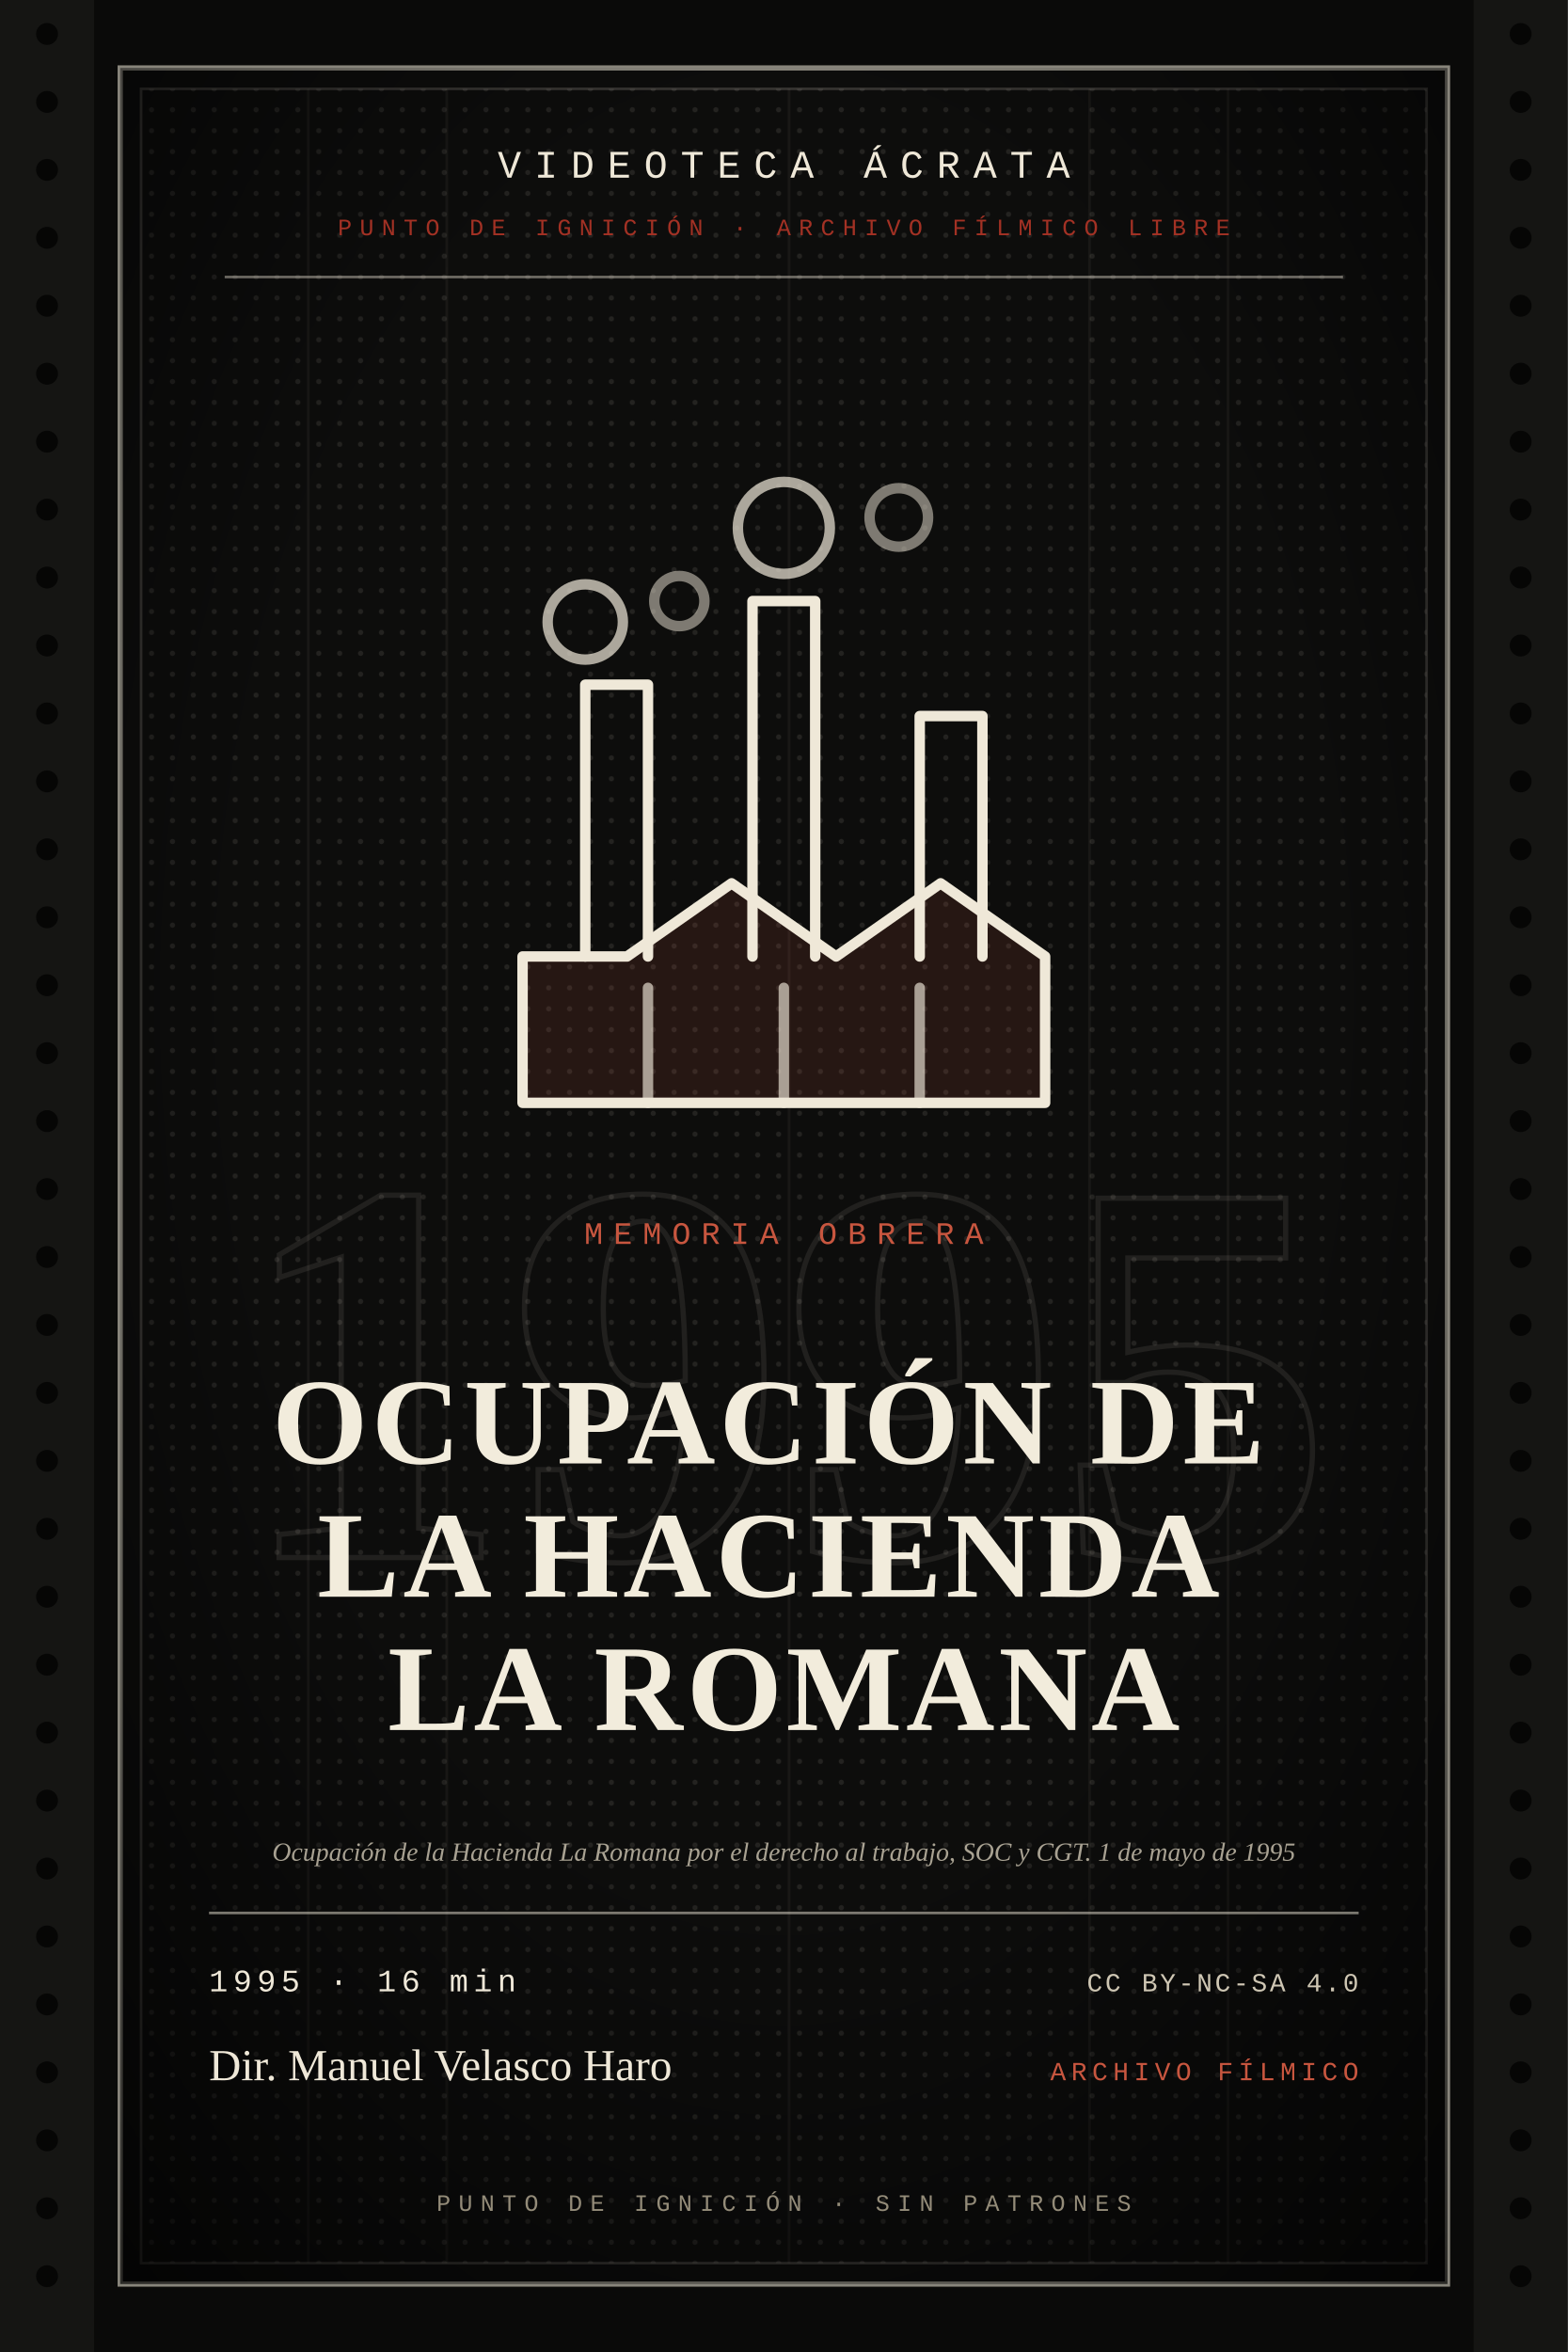
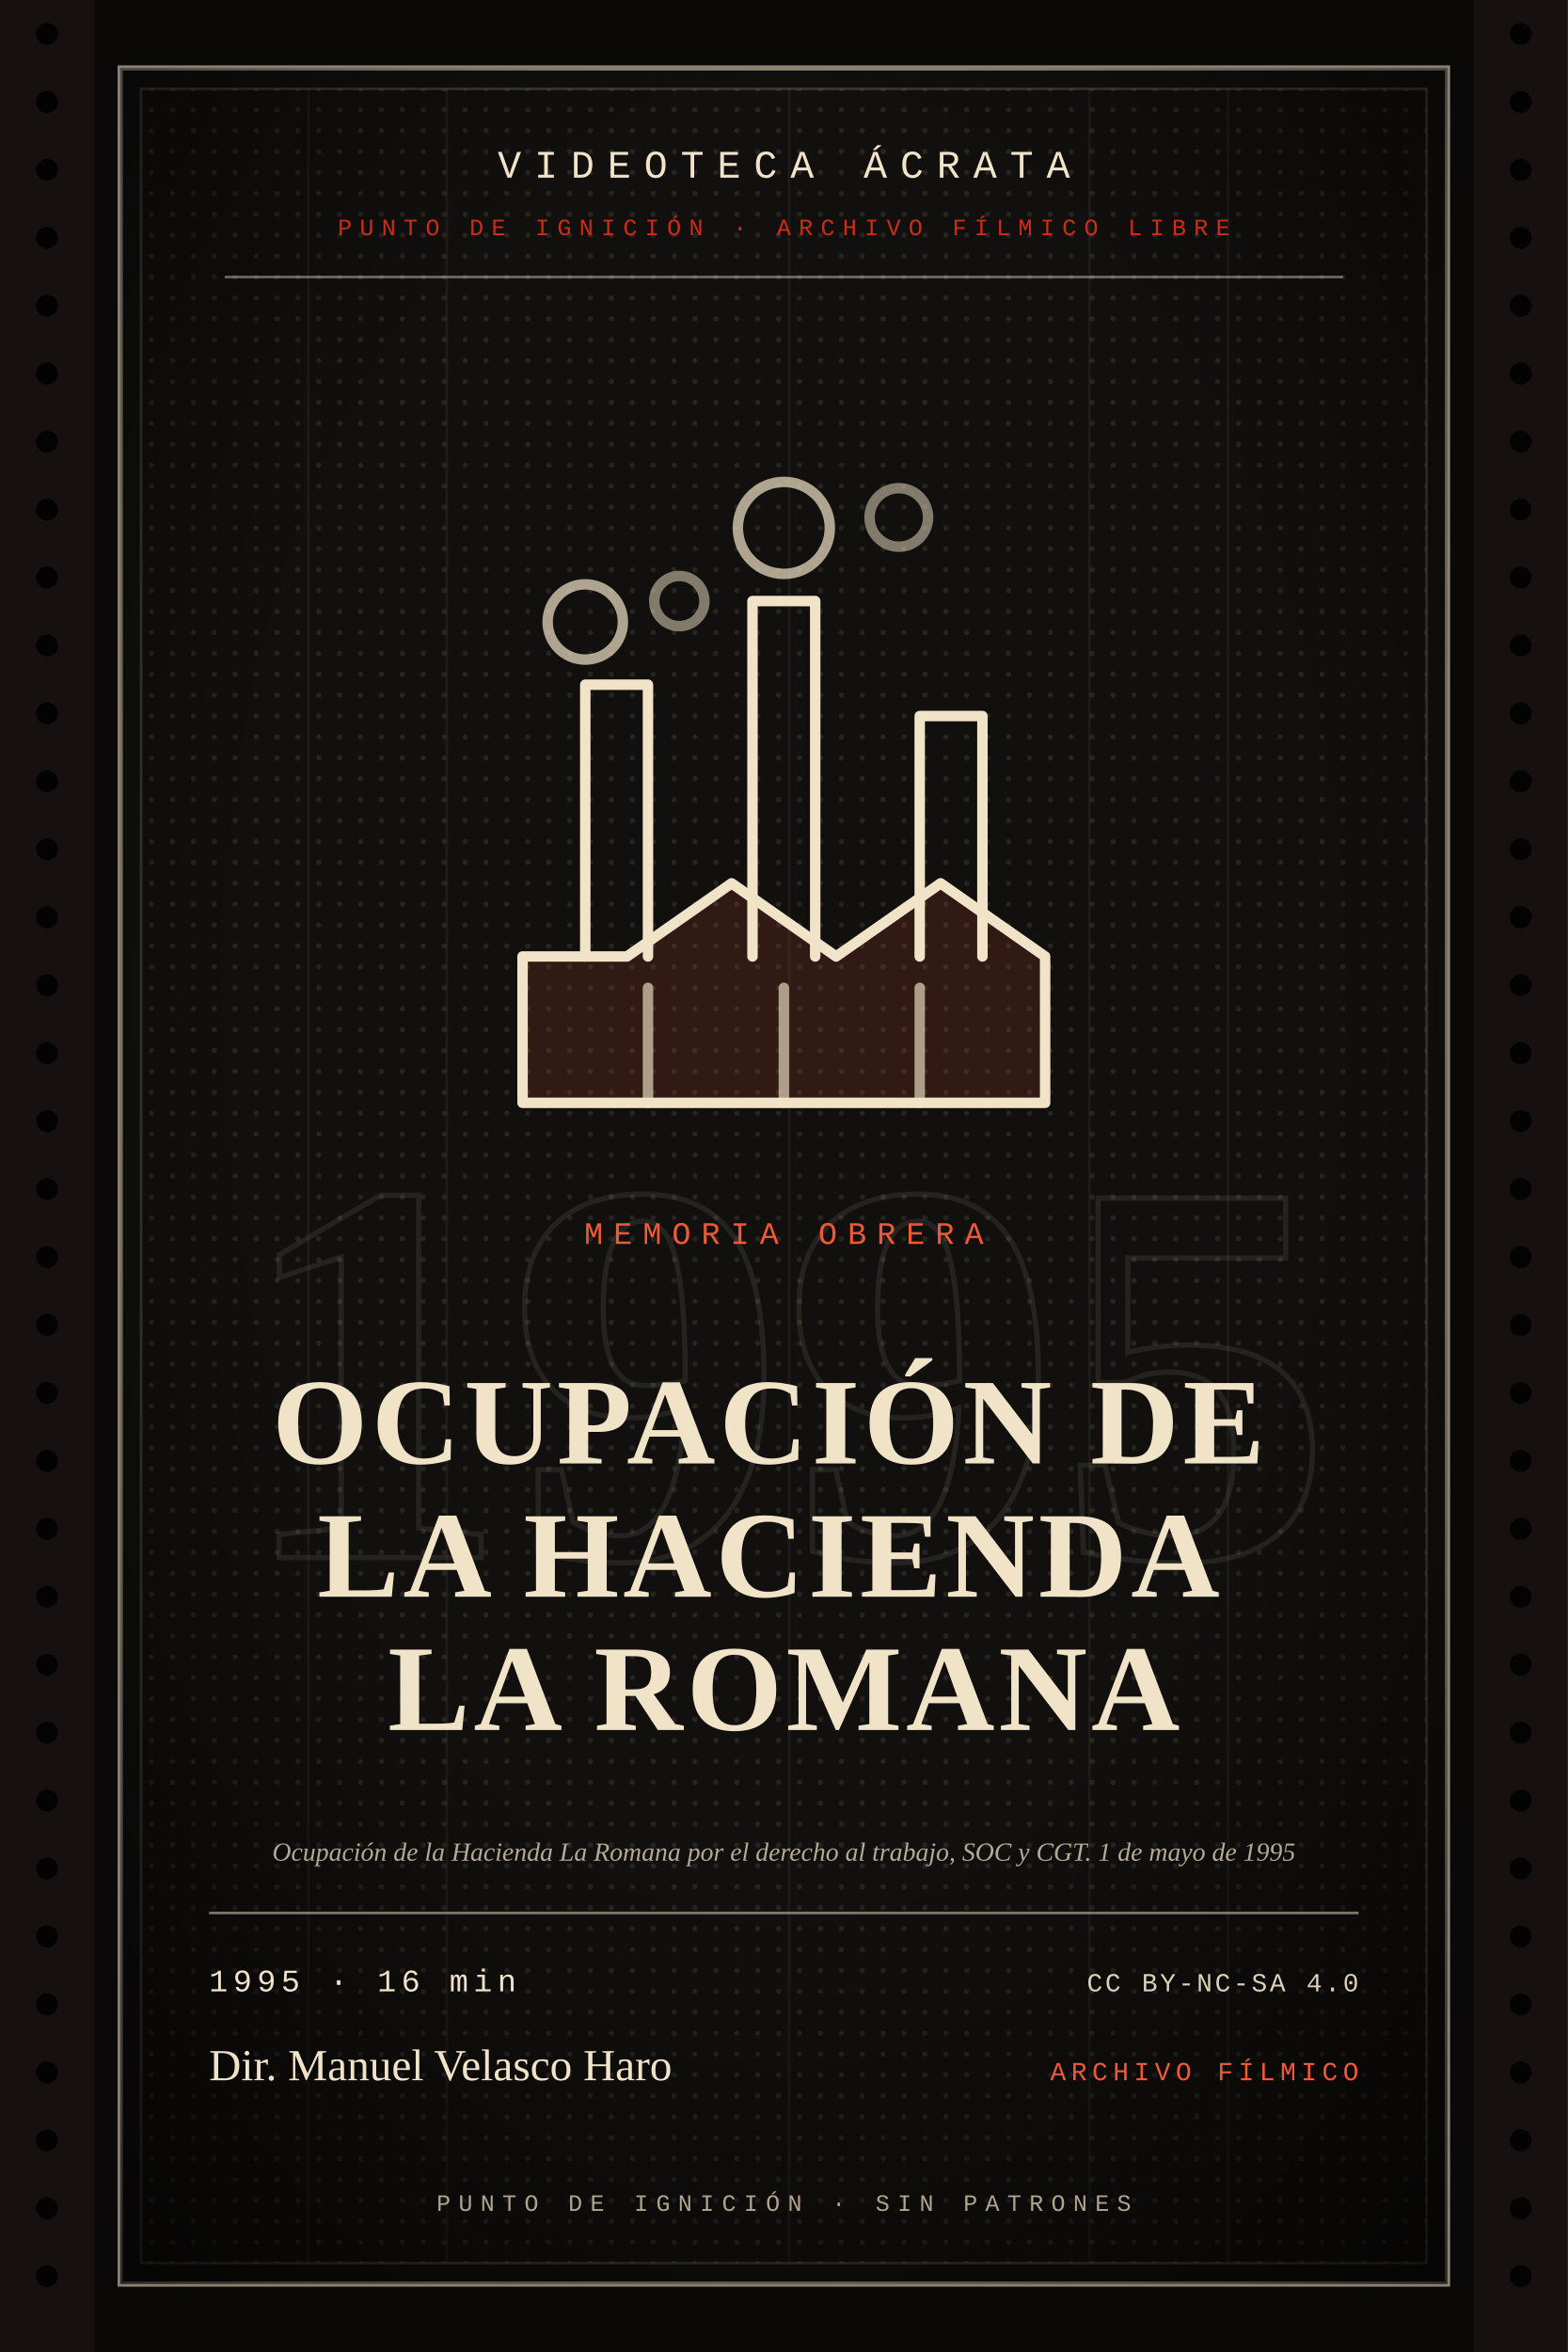
<svg xmlns="http://www.w3.org/2000/svg" viewBox="0 0 600 900" width="600" height="900" role="img" aria-labelledby="titulo-ocupacion-hacienda-la-romana desc-ocupacion-hacienda-la-romana">
  <defs>
    <pattern id="grano-n" width="8" height="8" patternUnits="userSpaceOnUse">
-       <circle cx="2" cy="2" r="1" fill="#f2ecdc" opacity=".14" />
+       <circle cx="2" cy="2" r="1" fill="#f1e3c8" opacity=".14" />
    </pattern>
    <radialGradient id="vineta-n" cx=".5" cy=".42" r=".78">
      <stop offset="52%" stop-color="#000" stop-opacity="0" />
      <stop offset="100%" stop-color="#000" stop-opacity=".72" />
    </radialGradient>
  </defs>
-   <rect width="600" height="900" fill="#0a0a09" />
-   <rect x="0" y="0" width="36" height="900" fill="#151513" />
-   <rect x="564" y="0" width="36" height="900" fill="#151513" />
-   <g fill="#060605">
+   <rect width="600" height="900" fill="#0a0908" />
+   <rect x="0" y="0" width="36" height="900" fill="#161110" />
+   <rect x="564" y="0" width="36" height="900" fill="#161110" />
+   <g fill="#040303">
    <circle cx="18" cy="13" r="4.2" />
    <circle cx="582" cy="13" r="4.2" />
    <circle cx="18" cy="39" r="4.2" />
    <circle cx="582" cy="39" r="4.2" />
    <circle cx="18" cy="65" r="4.2" />
    <circle cx="582" cy="65" r="4.2" />
    <circle cx="18" cy="91" r="4.2" />
    <circle cx="582" cy="91" r="4.2" />
    <circle cx="18" cy="117" r="4.2" />
    <circle cx="582" cy="117" r="4.2" />
    <circle cx="18" cy="143" r="4.2" />
    <circle cx="582" cy="143" r="4.2" />
    <circle cx="18" cy="169" r="4.2" />
    <circle cx="582" cy="169" r="4.2" />
    <circle cx="18" cy="195" r="4.2" />
    <circle cx="582" cy="195" r="4.2" />
    <circle cx="18" cy="221" r="4.2" />
    <circle cx="582" cy="221" r="4.2" />
    <circle cx="18" cy="247" r="4.2" />
    <circle cx="582" cy="247" r="4.2" />
    <circle cx="18" cy="273" r="4.2" />
    <circle cx="582" cy="273" r="4.2" />
    <circle cx="18" cy="299" r="4.2" />
    <circle cx="582" cy="299" r="4.2" />
    <circle cx="18" cy="325" r="4.2" />
    <circle cx="582" cy="325" r="4.2" />
    <circle cx="18" cy="351" r="4.2" />
    <circle cx="582" cy="351" r="4.2" />
    <circle cx="18" cy="377" r="4.2" />
    <circle cx="582" cy="377" r="4.2" />
    <circle cx="18" cy="403" r="4.2" />
    <circle cx="582" cy="403" r="4.2" />
    <circle cx="18" cy="429" r="4.2" />
    <circle cx="582" cy="429" r="4.2" />
    <circle cx="18" cy="455" r="4.2" />
    <circle cx="582" cy="455" r="4.2" />
    <circle cx="18" cy="481" r="4.2" />
    <circle cx="582" cy="481" r="4.2" />
    <circle cx="18" cy="507" r="4.2" />
    <circle cx="582" cy="507" r="4.2" />
    <circle cx="18" cy="533" r="4.2" />
    <circle cx="582" cy="533" r="4.2" />
    <circle cx="18" cy="559" r="4.2" />
    <circle cx="582" cy="559" r="4.2" />
    <circle cx="18" cy="585" r="4.2" />
    <circle cx="582" cy="585" r="4.2" />
    <circle cx="18" cy="611" r="4.2" />
    <circle cx="582" cy="611" r="4.2" />
    <circle cx="18" cy="637" r="4.2" />
    <circle cx="582" cy="637" r="4.2" />
    <circle cx="18" cy="663" r="4.2" />
    <circle cx="582" cy="663" r="4.2" />
    <circle cx="18" cy="689" r="4.2" />
    <circle cx="582" cy="689" r="4.2" />
    <circle cx="18" cy="715" r="4.2" />
    <circle cx="582" cy="715" r="4.2" />
    <circle cx="18" cy="741" r="4.2" />
    <circle cx="582" cy="741" r="4.2" />
    <circle cx="18" cy="767" r="4.2" />
    <circle cx="582" cy="767" r="4.2" />
    <circle cx="18" cy="793" r="4.2" />
    <circle cx="582" cy="793" r="4.2" />
    <circle cx="18" cy="819" r="4.2" />
    <circle cx="582" cy="819" r="4.2" />
    <circle cx="18" cy="845" r="4.2" />
    <circle cx="582" cy="845" r="4.2" />
    <circle cx="18" cy="871" r="4.2" />
    <circle cx="582" cy="871" r="4.2" />
  </g>
-   <rect x="46" y="26" width="508" height="848" fill="#0d0d0c" stroke="#efe8d8" stroke-width="2" stroke-opacity=".55" />
-   <rect x="54" y="34" width="492" height="832" fill="none" stroke="#efe8d8" stroke-width="1" stroke-opacity=".18" />
+   <rect x="46" y="26" width="508" height="848" fill="#12100e" stroke="#f1e3c8" stroke-width="2" stroke-opacity=".55" />
+   <rect x="54" y="34" width="492" height="832" fill="none" stroke="#f1e3c8" stroke-width="1" stroke-opacity=".18" />
  <rect x="54" y="34" width="492" height="832" fill="url(#grano-n)" opacity=".7" />
-   <g stroke="#efe8d8" stroke-opacity=".055" stroke-width="1">
+   <g stroke="#f1e3c8" stroke-opacity=".055" stroke-width="1">
    <path d="M118 34V866" />
    <path d="M171 34V866" />
    <path d="M302 34V866" />
    <path d="M417 34V866" />
    <path d="M470 34V866" />
  </g>
  <rect x="46" y="26" width="508" height="848" fill="url(#vineta-n)" />
-   <text x="300" y="68" text-anchor="middle" font-family="'Courier Prime', 'Courier New', monospace" font-size="15" letter-spacing="5" fill="#efe8d8">VIDEOTECA ÁCRATA</text>
-   <text x="300" y="90" text-anchor="middle" font-family="'Courier Prime', 'Courier New', monospace" font-size="9" letter-spacing="3" fill="#a33124">PUNTO DE IGNICIÓN · ARCHIVO FÍLMICO LIBRE</text>
-   <path d="M86 106 L514 106" stroke="#efe8d8" stroke-width="1" stroke-opacity=".42" />
-   <text x="300" y="596" text-anchor="middle" font-family="Georgia, 'Times New Roman', serif" font-weight="700" font-size="210" fill="none" stroke="#efe8d8" stroke-width="2" stroke-opacity=".09">1995</text>
+   <text x="300" y="68" text-anchor="middle" font-family="'Courier Prime', 'Courier New', monospace" font-size="15" letter-spacing="5" fill="#f1e3c8">VIDEOTECA ÁCRATA</text>
+   <text x="300" y="90" text-anchor="middle" font-family="'Courier Prime', 'Courier New', monospace" font-size="9" letter-spacing="3" fill="#d02b16">PUNTO DE IGNICIÓN · ARCHIVO FÍLMICO LIBRE</text>
+   <path d="M86 106 L514 106" stroke="#f1e3c8" stroke-width="1" stroke-opacity=".42" />
+   <text x="300" y="596" text-anchor="middle" font-family="Georgia, 'Times New Roman', serif" font-weight="700" font-size="210" fill="none" stroke="#f1e3c8" stroke-width="2" stroke-opacity=".09">1995</text>
  <g transform="translate(300 322) scale(0.8)">
    <g>
-       <path d="M-125 55 L-125 125 L125 125 L125 55 L75 20 L25 55 L-25 20 L-75 55 Z" fill="#c8563f" opacity=".14" />
-       <path d="M-125 55 L-125 125 L125 125 L125 55 L75 20 L25 55 L-25 20 L-75 55 Z" fill="none" stroke="#efe8d8" stroke-width="5" stroke-linecap="round" stroke-linejoin="round" />
-       <path d="M-95 55 L-95 -75 L-65 -75 L-65 55" fill="none" stroke="#efe8d8" stroke-width="5" stroke-linecap="round" stroke-linejoin="round" />
-       <path d="M-15 55 L-15 -115 L15 -115 L15 55" fill="none" stroke="#efe8d8" stroke-width="5" stroke-linecap="round" stroke-linejoin="round" />
-       <path d="M65 55 L65 -60 L95 -60 L95 55" fill="none" stroke="#efe8d8" stroke-width="5" stroke-linecap="round" stroke-linejoin="round" />
-       <path d="M-65 125 L-65 70 M0 125 L0 70 M65 125 L65 70" fill="none" stroke="#efe8d8" stroke-width="5" stroke-linecap="round" stroke-linejoin="round" opacity=".65" />
-       <circle cx="-95" cy="-105" r="18" fill="none" stroke="#efe8d8" stroke-width="5" stroke-linecap="round" stroke-linejoin="round" opacity=".7" />
-       <circle cx="-50" cy="-115" r="12" fill="none" stroke="#efe8d8" stroke-width="5" stroke-linecap="round" stroke-linejoin="round" opacity=".5" />
-       <circle cx="0" cy="-150" r="22" fill="none" stroke="#efe8d8" stroke-width="5" stroke-linecap="round" stroke-linejoin="round" opacity=".7" />
-       <circle cx="55" cy="-155" r="14" fill="none" stroke="#efe8d8" stroke-width="5" stroke-linecap="round" stroke-linejoin="round" opacity=".5" />
+       <path d="M-125 55 L-125 125 L125 125 L125 55 L75 20 L25 55 L-25 20 L-75 55 Z" fill="#ef5a35" opacity=".14" />
+       <path d="M-125 55 L-125 125 L125 125 L125 55 L75 20 L25 55 L-25 20 L-75 55 Z" fill="none" stroke="#f1e3c8" stroke-width="5" stroke-linecap="round" stroke-linejoin="round" />
+       <path d="M-95 55 L-95 -75 L-65 -75 L-65 55" fill="none" stroke="#f1e3c8" stroke-width="5" stroke-linecap="round" stroke-linejoin="round" />
+       <path d="M-15 55 L-15 -115 L15 -115 L15 55" fill="none" stroke="#f1e3c8" stroke-width="5" stroke-linecap="round" stroke-linejoin="round" />
+       <path d="M65 55 L65 -60 L95 -60 L95 55" fill="none" stroke="#f1e3c8" stroke-width="5" stroke-linecap="round" stroke-linejoin="round" />
+       <path d="M-65 125 L-65 70 M0 125 L0 70 M65 125 L65 70" fill="none" stroke="#f1e3c8" stroke-width="5" stroke-linecap="round" stroke-linejoin="round" opacity=".65" />
+       <circle cx="-95" cy="-105" r="18" fill="none" stroke="#f1e3c8" stroke-width="5" stroke-linecap="round" stroke-linejoin="round" opacity=".7" />
+       <circle cx="-50" cy="-115" r="12" fill="none" stroke="#f1e3c8" stroke-width="5" stroke-linecap="round" stroke-linejoin="round" opacity=".5" />
+       <circle cx="0" cy="-150" r="22" fill="none" stroke="#f1e3c8" stroke-width="5" stroke-linecap="round" stroke-linejoin="round" opacity=".7" />
+       <circle cx="55" cy="-155" r="14" fill="none" stroke="#f1e3c8" stroke-width="5" stroke-linecap="round" stroke-linejoin="round" opacity=".5" />
    </g>
  </g>
-   <text x="300" y="476" text-anchor="middle" font-family="'Courier Prime', 'Courier New', monospace" font-size="12" letter-spacing="4" fill="#c8563f">MEMORIA OBRERA</text>
-   <text text-anchor="middle" font-family="Georgia, 'Times New Roman', serif" font-weight="700" font-size="47" letter-spacing="1.5" fill="#f2ecdc">
+   <text x="300" y="476" text-anchor="middle" font-family="'Courier Prime', 'Courier New', monospace" font-size="12" letter-spacing="4" fill="#ef5a35">MEMORIA OBRERA</text>
+   <text text-anchor="middle" font-family="Georgia, 'Times New Roman', serif" font-weight="700" font-size="47" letter-spacing="1.5" fill="#f1e3c8">
    <tspan x="300" y="560">OCUPACIÓN DE</tspan>
    <tspan x="300" y="611">LA HACIENDA</tspan>
    <tspan x="300" y="662">LA ROMANA</tspan>
  </text>
-   <text x="300" y="712" text-anchor="middle" font-family="Georgia, 'Times New Roman', serif" font-style="italic" font-size="10" fill="#cfc7b4" opacity=".8">Ocupación de la Hacienda La Romana por el derecho al trabajo, SOC y CGT. 1 de mayo de 1995</text>
-   <path d="M80 732 L520 732" stroke="#efe8d8" stroke-width="1" stroke-opacity=".5" />
-   <text x="80" y="762" font-family="'Courier Prime', 'Courier New', monospace" font-size="12" letter-spacing="2" fill="#efe8d8">1995 · 16 min</text>
-   <text x="520" y="762" text-anchor="end" font-family="'Courier Prime', 'Courier New', monospace" font-size="10" letter-spacing="1" fill="#cfc7b4">CC BY-NC-SA 4.0</text>
-   <text x="80" y="796" font-family="Georgia, 'Times New Roman', serif" font-size="17" fill="#efe8d8">Dir. Manuel Velasco Haro</text>
-   <text x="520" y="796" text-anchor="end" font-family="'Courier Prime', 'Courier New', monospace" font-size="10" letter-spacing="2" fill="#c8563f">ARCHIVO FÍLMICO</text>
-   <text x="300" y="846" text-anchor="middle" font-family="'Courier Prime', 'Courier New', monospace" font-size="9" letter-spacing="3" fill="#948c79">PUNTO DE IGNICIÓN · SIN PATRONES</text>
+   <text x="300" y="712" text-anchor="middle" font-family="Georgia, 'Times New Roman', serif" font-style="italic" font-size="10" fill="#dcd0b8" opacity=".8">Ocupación de la Hacienda La Romana por el derecho al trabajo, SOC y CGT. 1 de mayo de 1995</text>
+   <path d="M80 732 L520 732" stroke="#f1e3c8" stroke-width="1" stroke-opacity=".5" />
+   <text x="80" y="762" font-family="'Courier Prime', 'Courier New', monospace" font-size="12" letter-spacing="2" fill="#f1e3c8">1995 · 16 min</text>
+   <text x="520" y="762" text-anchor="end" font-family="'Courier Prime', 'Courier New', monospace" font-size="10" letter-spacing="1" fill="#dcd0b8">CC BY-NC-SA 4.0</text>
+   <text x="80" y="796" font-family="Georgia, 'Times New Roman', serif" font-size="17" fill="#f1e3c8">Dir. Manuel Velasco Haro</text>
+   <text x="520" y="796" text-anchor="end" font-family="'Courier Prime', 'Courier New', monospace" font-size="10" letter-spacing="2" fill="#ef5a35">ARCHIVO FÍLMICO</text>
+   <text x="300" y="846" text-anchor="middle" font-family="'Courier Prime', 'Courier New', monospace" font-size="9" letter-spacing="3" fill="#b0a48c">PUNTO DE IGNICIÓN · SIN PATRONES</text>
</svg>
